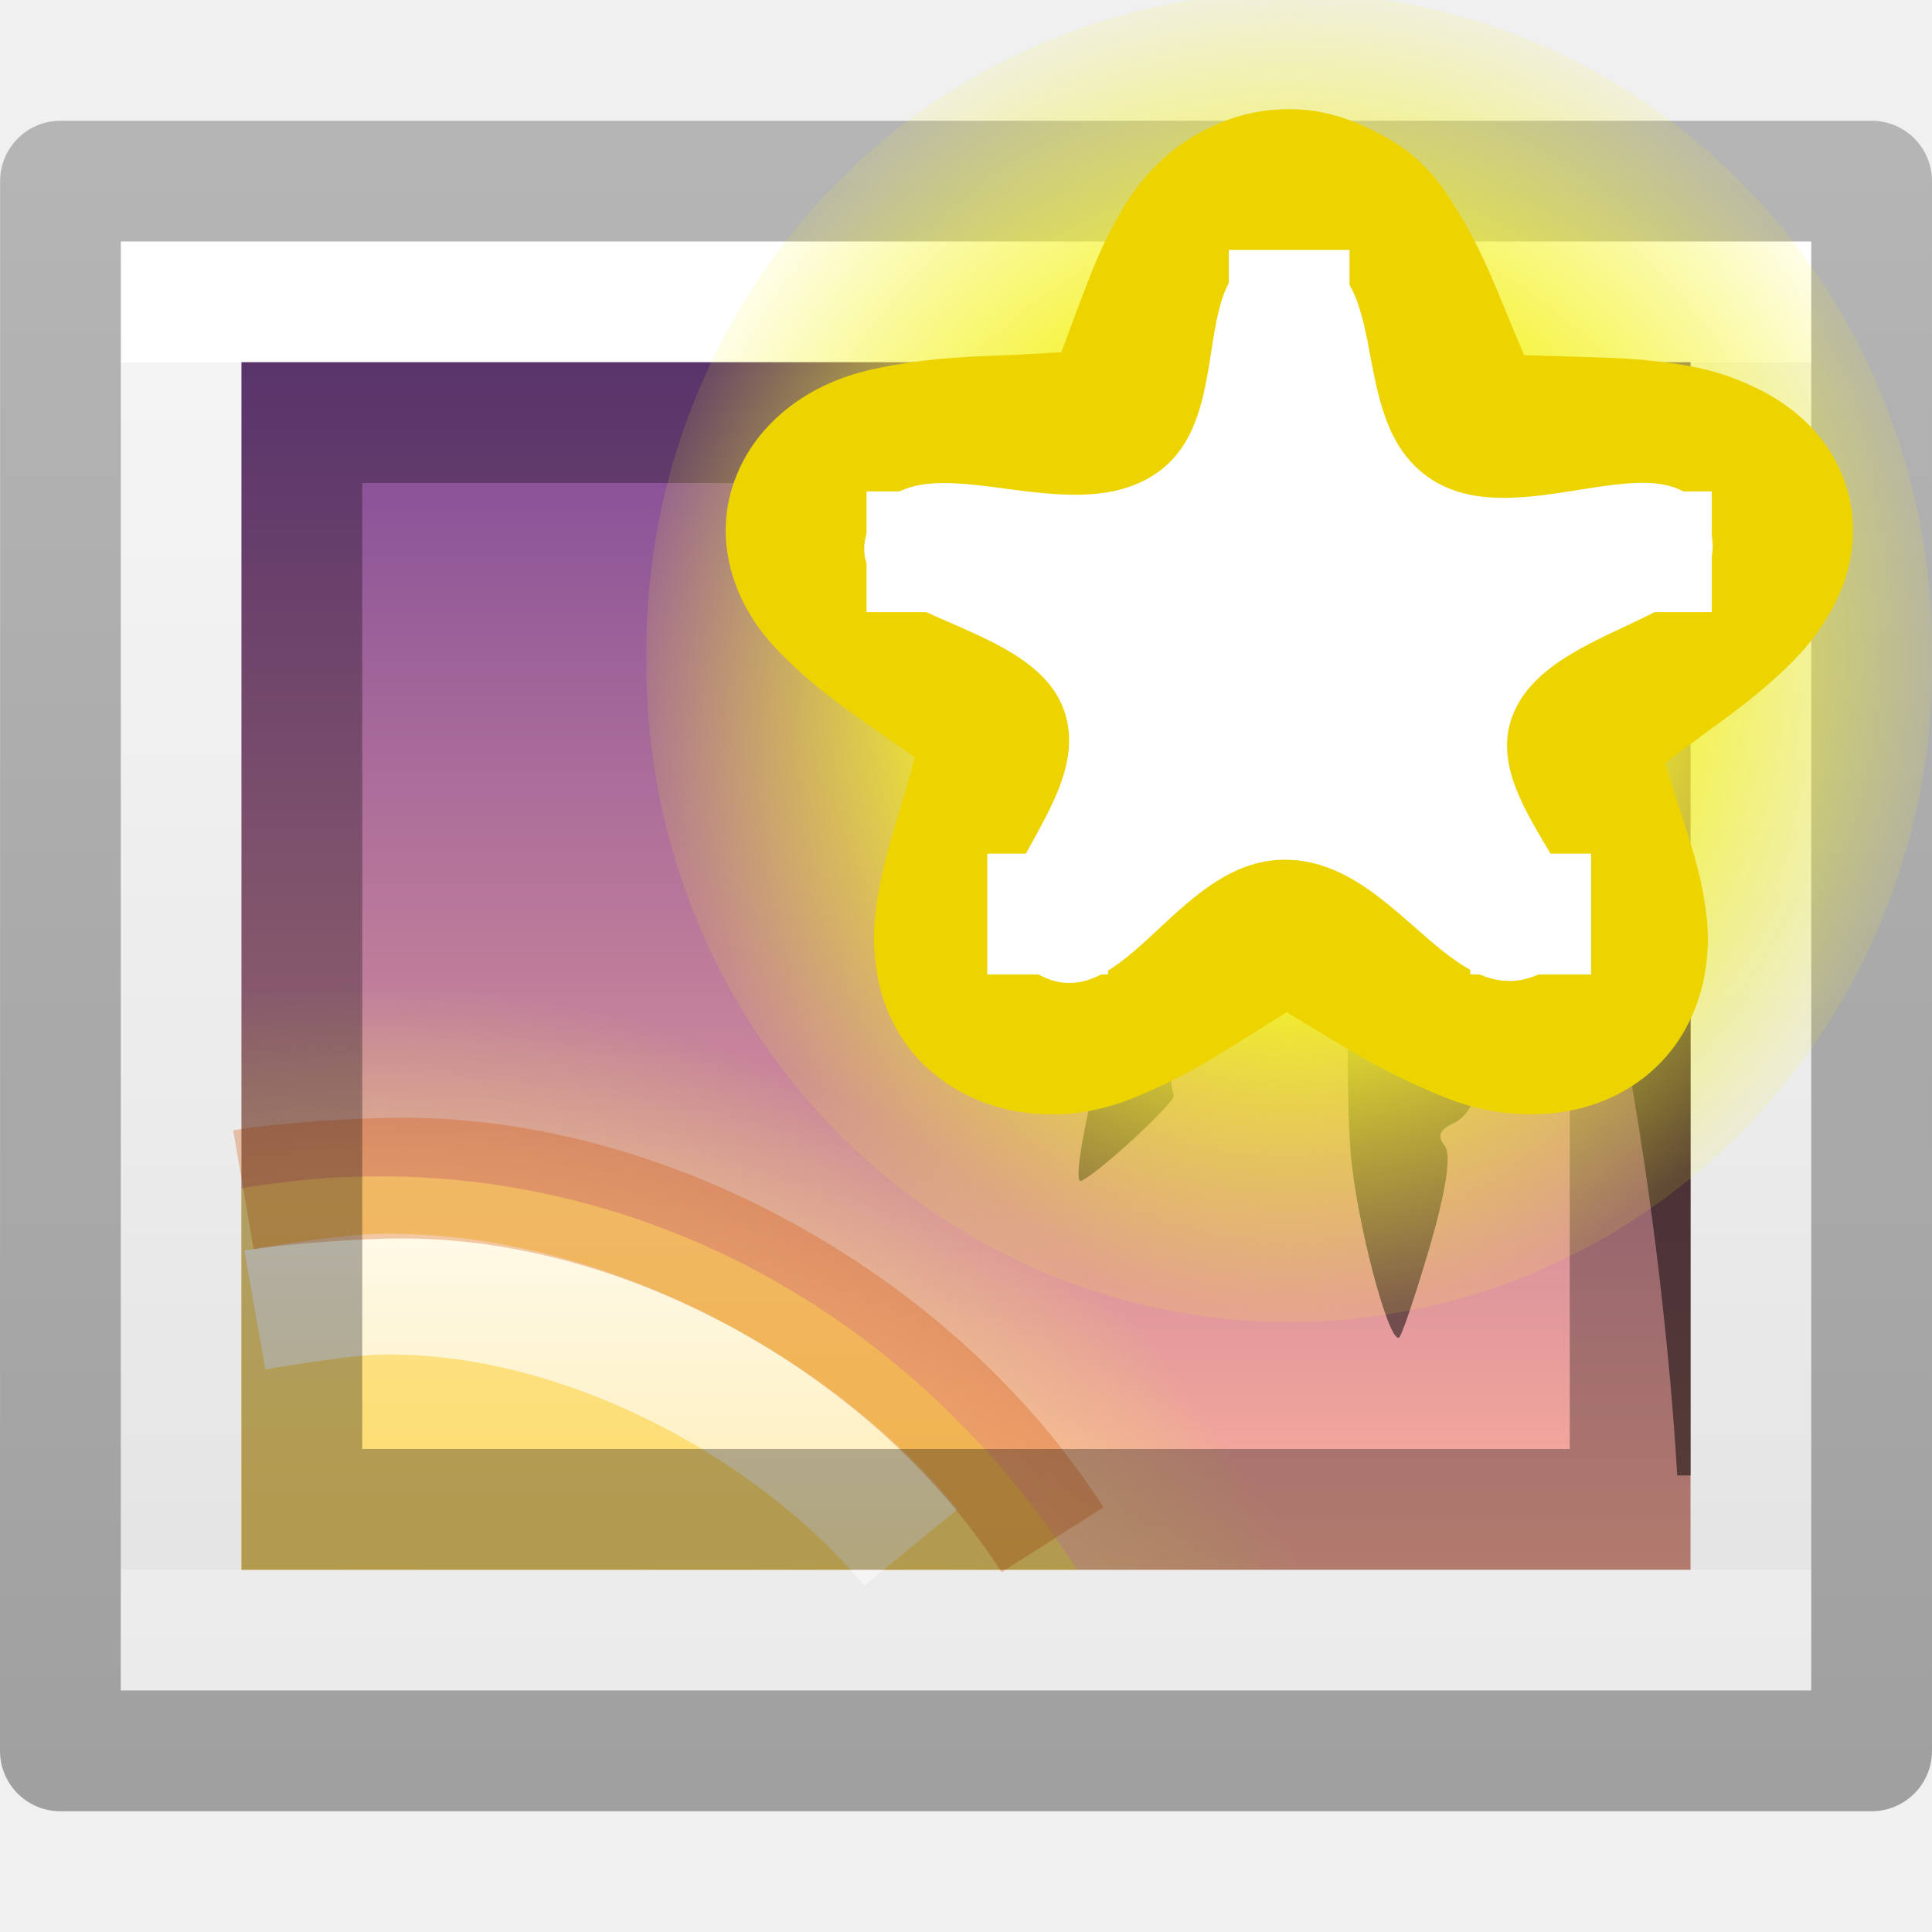
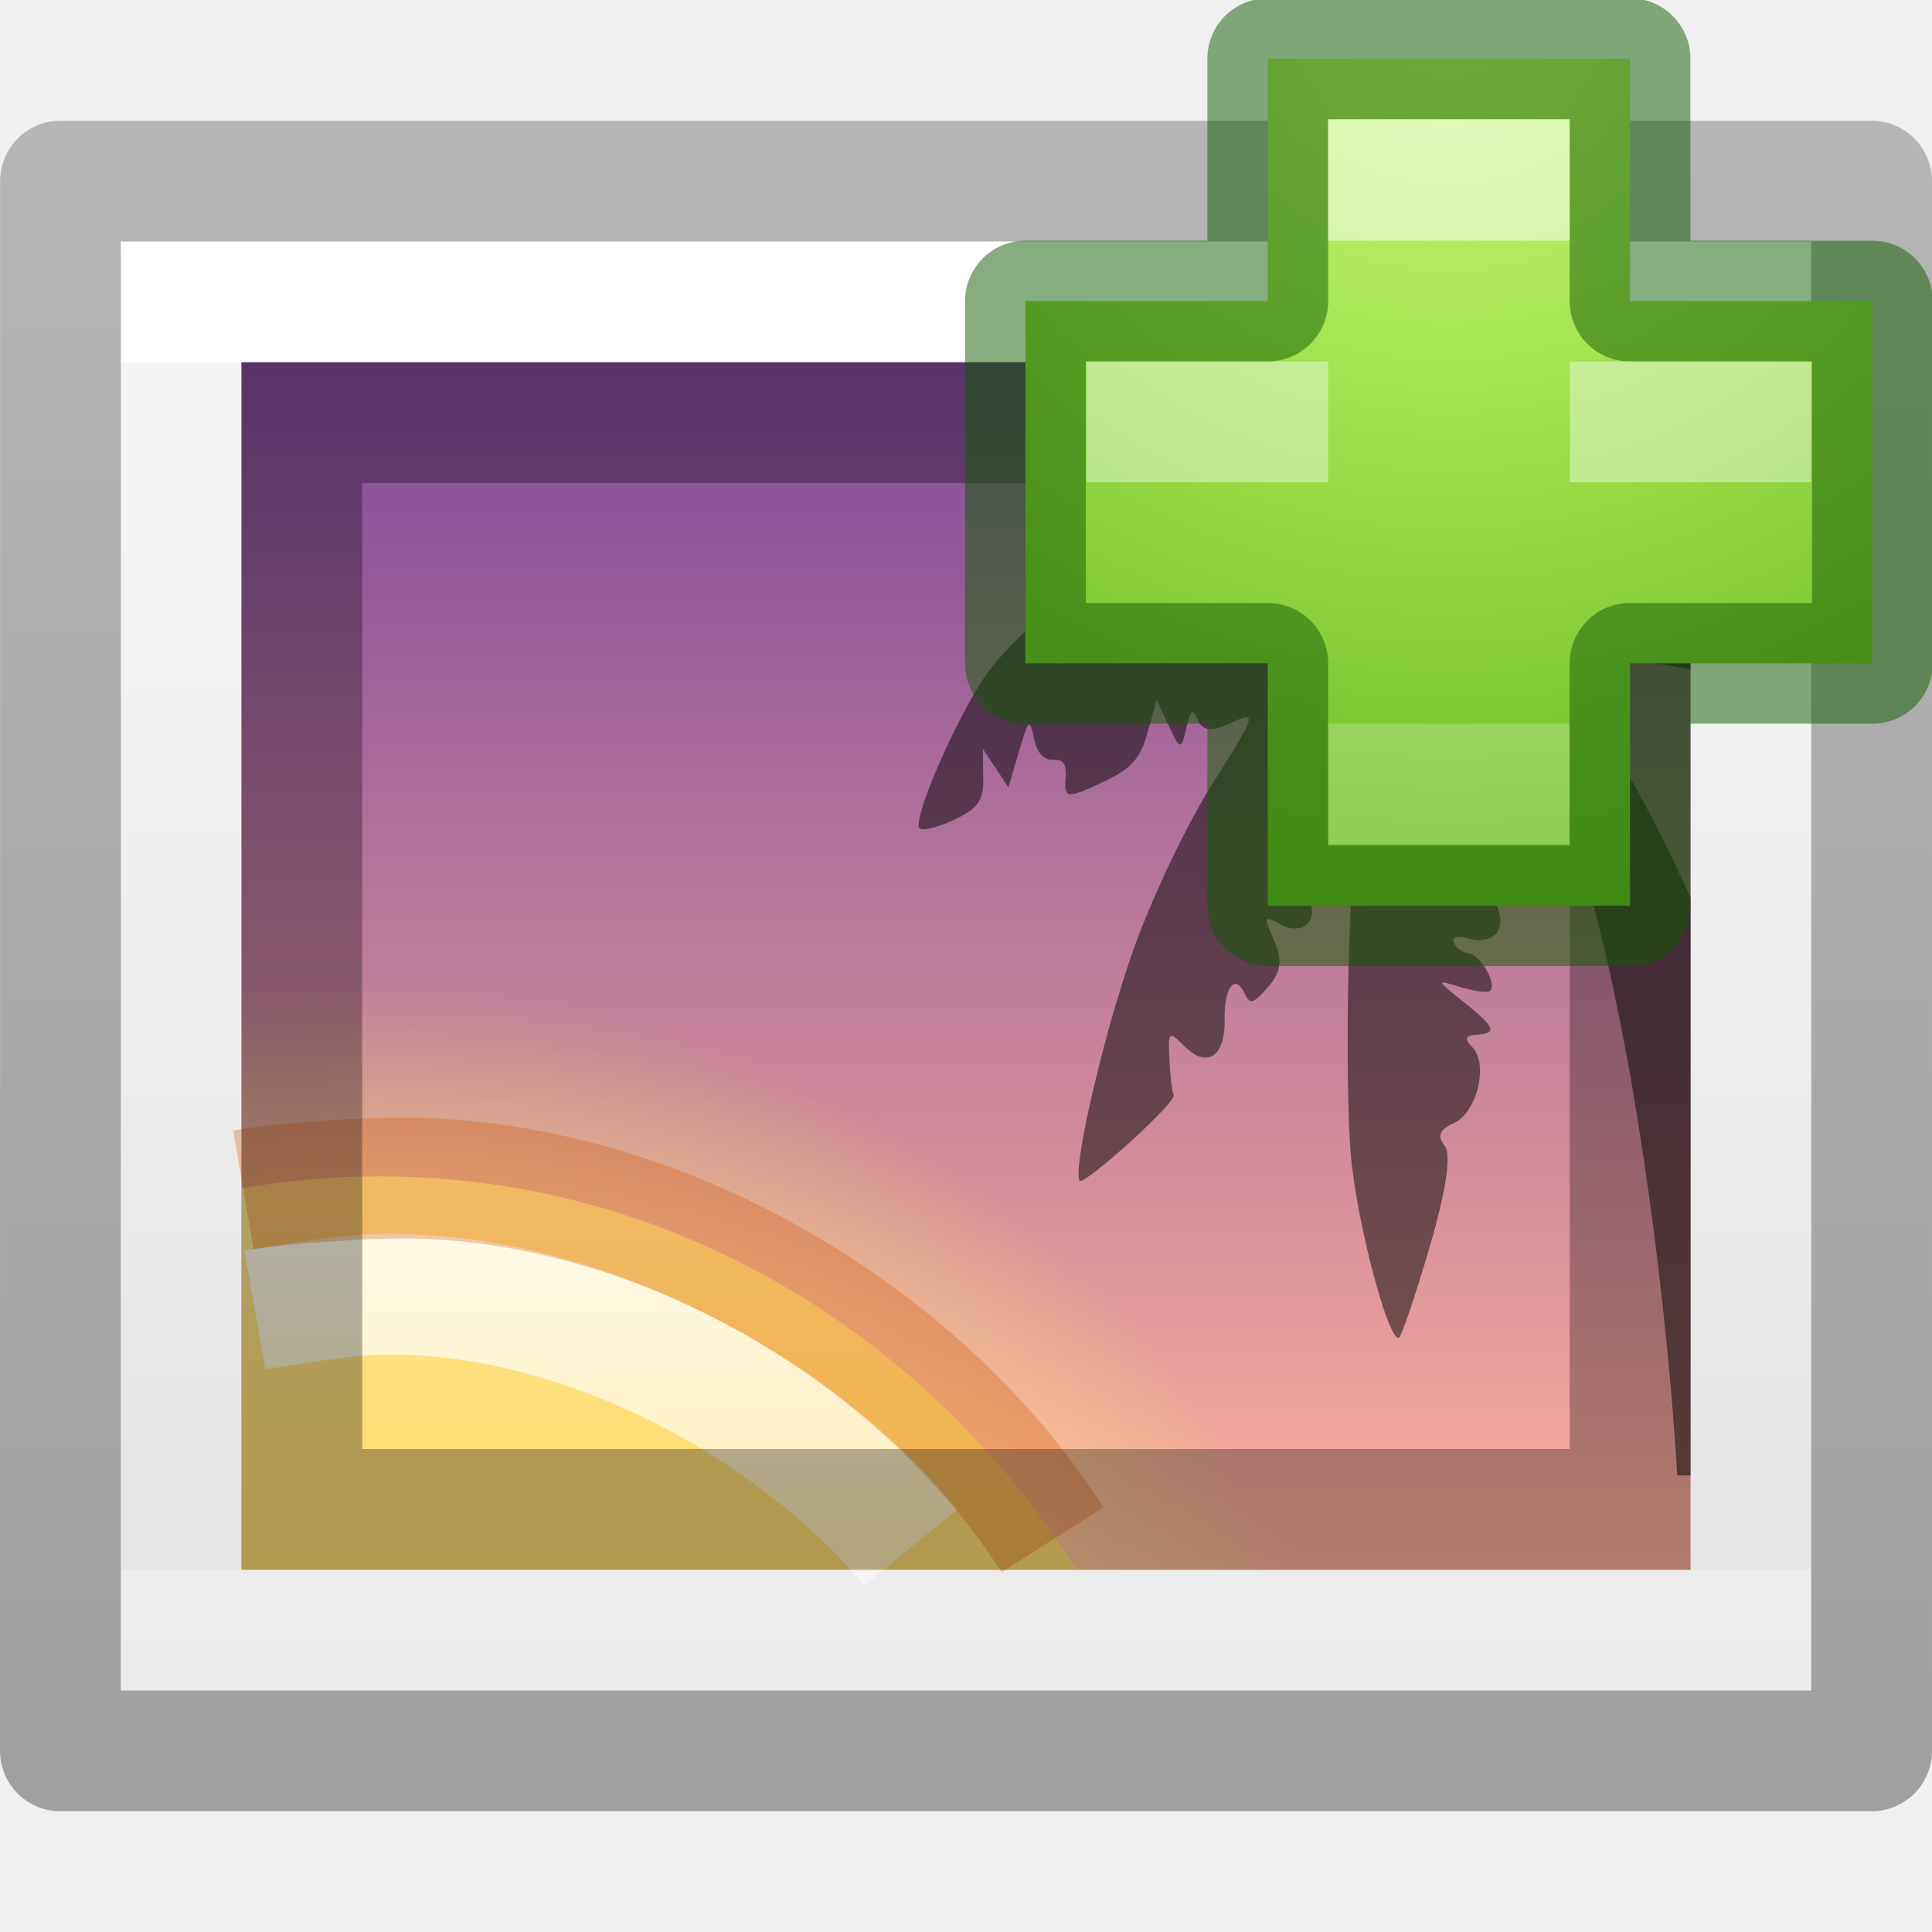
<svg xmlns="http://www.w3.org/2000/svg" xmlns:xlink="http://www.w3.org/1999/xlink" version="1.1" width="16" height="16" id="svg3810">
  <defs id="defs3812">
    <linearGradient x1="24" y1="6.923" x2="24" y2="35.385" id="linearGradient3988" xlink:href="#linearGradient3977" gradientUnits="userSpaceOnUse" gradientTransform="matrix(0.2432432,0,0,0.3513513,2.162164,0.567572)" />
    <linearGradient id="linearGradient3977">
      <stop id="stop3979" style="stop-color:#ffffff;stop-opacity:1" offset="0" />
      <stop id="stop3981" style="stop-color:#ffffff;stop-opacity:0.235" offset="0" />
      <stop id="stop3983" style="stop-color:#ffffff;stop-opacity:0.157" offset="1" />
      <stop id="stop3985" style="stop-color:#ffffff;stop-opacity:0.392" offset="1" />
    </linearGradient>
    <linearGradient id="linearGradient3600">
      <stop id="stop3602" style="stop-color:#f4f4f4;stop-opacity:1" offset="0" />
      <stop id="stop3604" style="stop-color:#dbdbdb;stop-opacity:1" offset="1" />
    </linearGradient>
    <linearGradient x1="25.132" y1="0.985" x2="25.132" y2="47.013" id="linearGradient3806" xlink:href="#linearGradient3600" gradientUnits="userSpaceOnUse" gradientTransform="matrix(0.2857136,0,0,0.304197,1.142873,1.232605)" />
    <linearGradient id="linearGradient3104-9">
      <stop id="stop3106-5" style="stop-color:#000000;stop-opacity:0.34" offset="0" />
      <stop id="stop3108-5" style="stop-color:#000000;stop-opacity:0.247" offset="1" />
    </linearGradient>
    <linearGradient x1="-51.786" y1="50.786" x2="-51.786" y2="2.906" id="linearGradient3019" xlink:href="#linearGradient3104-9" gradientUnits="userSpaceOnUse" gradientTransform="matrix(0.2537859,0,0,0.3050187,19.12898,0.314523)" />
    <linearGradient id="linearGradient4487">
      <stop id="stop4489" style="stop-color:#feaf9d;stop-opacity:1" offset="0" />
      <stop id="stop4491" style="stop-color:#7f4a98;stop-opacity:1" offset="1" />
    </linearGradient>
    <linearGradient id="linearGradient4304">
      <stop style="stop-color:#ffe6ab;stop-opacity:1" offset="0" id="stop4306" />
      <stop id="stop4312" offset="0.82" style="stop-color:#ffea8a;stop-opacity:0.639" />
      <stop style="stop-color:#e6ff4d;stop-opacity:0" offset="1" id="stop4308" />
    </linearGradient>
    <linearGradient x1="164.28" y1="241.651" x2="164.28" y2="156.784" id="linearGradient3077-9-7" xlink:href="#linearGradient4487" gradientUnits="userSpaceOnUse" gradientTransform="matrix(0.1409642,0,0,0.1170158,-15.60533,-15.29265)" />
    <linearGradient id="linearGradient4011-6-3">
      <stop offset="0" style="stop-color:#ffffff;stop-opacity:1" id="stop4013-0-0" />
      <stop offset="0.508" style="stop-color:#ffffff;stop-opacity:0.235" id="stop4015-7-9" />
      <stop offset="0.835" style="stop-color:#ffffff;stop-opacity:0.157" id="stop4017-6-8" />
      <stop offset="1" style="stop-color:#ffffff;stop-opacity:0.392" id="stop4019-8-2" />
    </linearGradient>
    <linearGradient gradientTransform="matrix(0.2437287,0,0,0.250098,-14.36486,8.918851)" gradientUnits="userSpaceOnUse" xlink:href="#linearGradient4011-6-3" id="linearGradient4488" y2="44.341" x2="71.204" y1="5.008" x1="71.204" />
    <linearGradient id="linearGradient3846">
      <stop offset="0" style="stop-color:#fff3cb;stop-opacity:1" id="stop3848" />
      <stop offset="0.262" style="stop-color:#fdde76;stop-opacity:1" id="stop3850" />
      <stop offset="0.661" style="stop-color:#f9c440;stop-opacity:1" id="stop3852" />
      <stop offset="1" style="stop-color:#e48b20;stop-opacity:1" id="stop3854" />
    </linearGradient>
    <linearGradient x1="27.084" y1="2.711" x2="49.414" y2="25.042" id="linearGradient3275-0" xlink:href="#linearGradient3846" gradientUnits="userSpaceOnUse" gradientTransform="matrix(0.5965746,0.6293622,-0.5965746,0.6293622,-11.81815,-14.10993)" />
    <radialGradient xlink:href="#linearGradient4304" id="radialGradient4310" cx="10" cy="73" fx="10" fy="73" r="30.5" gradientUnits="userSpaceOnUse" gradientTransform="matrix(0.2825043,0,0,0.2928001,0.3159977,-4.271253)" />
    <radialGradient cx="38.659" cy="9.341" r="8.342" fx="38.659" fy="9.341" id="radialGradient5583" xlink:href="#linearGradient2378" gradientUnits="userSpaceOnUse" />
    <linearGradient id="linearGradient2378">
      <stop id="stop2380" style="stop-color:#ffffff;stop-opacity:1" offset="0" />
      <stop id="stop4146" style="stop-color:#fefede;stop-opacity:0.918" offset="0.25" />
      <stop id="stop2386" style="stop-color:#f5f328;stop-opacity:1" offset="0.5" />
      <stop id="stop10317" style="stop-color:#f5f32d;stop-opacity:0.122" offset="1" />
    </linearGradient>
+     <linearGradient gradientUnits="userSpaceOnUse" y2="15.977" x2="8" y1="0.496" x1="8" id="linearGradient842" xlink:href="#linearGradient840" />
+     <linearGradient id="linearGradient840">
+       <stop id="stop836" offset="0" style="stop-color:#ffe16b;stop-opacity:1" />
+       <stop id="stop838" offset="1" style="stop-color:#f9c440;stop-opacity:1" />
+     </linearGradient>
+     <linearGradient gradientTransform="matrix(0.4893617,0,0,0.4893617,1.71318,22.72809)" gradientUnits="userSpaceOnUse" xlink:href="#linearGradient8265-821-176-38-919-66-249" id="linearGradient3674" y2="33.955" x2="15.215" y1="22.292" x1="11.566" />
+     <linearGradient id="linearGradient8265-821-176-38-919-66-249">
+       <stop offset="0" style="stop-color:#ffffff;stop-opacity:0.275" id="stop2687" />
+       <stop offset="1" style="stop-color:#ffffff;stop-opacity:0" id="stop2689" />
+     </linearGradient>
+     <linearGradient gradientTransform="matrix(0.5504826,0,0,0.5781582,-3.826225,-5.276228)" gradientUnits="userSpaceOnUse" xlink:href="#linearGradient3881" id="linearGradient3677" y2="34.714" x2="24.046" y1="11.673" x1="24.046" />
+     <linearGradient id="linearGradient3881">
+       <stop offset="0" style="stop-color:#ffffff;stop-opacity:1" id="stop3883" />
+       <stop offset="0.334" style="stop-color:#ffffff;stop-opacity:0.235" id="stop3885" />
+       <stop offset="0.679" style="stop-color:#ffffff;stop-opacity:0.157" id="stop3887" />
+       <stop offset="1" style="stop-color:#ffffff;stop-opacity:0.392" id="stop3889" />
+     </linearGradient>
+     <radialGradient cx="64.575" cy="48.605" r="31" fx="64.575" fy="48.605" id="radialGradient3259" xlink:href="#linearGradient3242-7-3-8-0-4-58-06" gradientUnits="userSpaceOnUse" gradientTransform="matrix(0,0.3852883,-0.4195884,0,25.38978,-23.79329)" />
+     <linearGradient id="linearGradient3242-7-3-8-0-4-58-06">
+       <stop id="stop3244-5-8-5-6-4-3-8" style="stop-color:#cdf87e;stop-opacity:1" offset="0" />
+       <stop id="stop3246-9-5-1-5-3-0-7" style="stop-color:#a2e34f;stop-opacity:1" offset="0.262" />
+       <stop id="stop3248-7-2-0-7-5-35-9" style="stop-color:#68b723;stop-opacity:1" offset="0.661" />
+       <stop id="stop3250-8-2-8-5-6-40-4" style="stop-color:#1d7e0d;stop-opacity:1" offset="1" />
+     </linearGradient>
  </defs>
  <path style="display:inline;fill:url(#linearGradient3806);fill-opacity:1;stroke:none" id="path4160" d="M 1,14 C 1,11.708 1.001,2 1.001,2 L 15,2 15,14 Z" />
  <path style="fill:none;stroke:url(#linearGradient3988);stroke-width:1;stroke-linecap:round;stroke-linejoin:miter;stroke-miterlimit:4;stroke-dasharray:none;stroke-dashoffset:0;stroke-opacity:1" id="rect6741-1" d="m 14.5,2.5 0,11 -13,0 0,-11 z" />
  <path style="display:inline;fill:none;stroke:url(#linearGradient3019);stroke-width:1;stroke-linecap:butt;stroke-linejoin:round;stroke-miterlimit:4;stroke-dasharray:none;stroke-dashoffset:0;stroke-opacity:1" id="path4160-8" d="m 0.5,14.5 c 0,-2.521 9.54e-4,-13 9.54e-4,-13 l 14.999,-1.3e-5 0,13 z" />
  <rect width="12" height="10" x="2" y="3" id="rect3180-1" style="color:#000000;display:inline;overflow:visible;visibility:visible;fill:url(#linearGradient3077-9-7);fill-opacity:1;fill-rule:nonzero;stroke:none;stroke-width:1;stroke-linecap:round;stroke-linejoin:miter;stroke-miterlimit:4;stroke-dasharray:none;stroke-dashoffset:0;stroke-opacity:1;marker:none;enable-background:accumulate" />
  <path style="color:#000000;clip-rule:nonzero;display:inline;overflow:visible;visibility:visible;opacity:0.6;isolation:auto;mix-blend-mode:normal;color-interpolation:sRGB;color-interpolation-filters:linearRGB;solid-color:#000000;solid-opacity:1;fill:url(#radialGradient4310);fill-opacity:1;fill-rule:evenodd;stroke:none;stroke-width:1px;stroke-linecap:butt;stroke-linejoin:miter;stroke-miterlimit:4;stroke-dasharray:none;stroke-dashoffset:0;stroke-opacity:1;marker:none;color-rendering:auto;image-rendering:auto;shape-rendering:auto;text-rendering:auto;enable-background:accumulate" d="M 3.141,7.99 C 2.754,7.99 2.374,8.02 2,8.072 L 2,13 10.832,13 C 9.411,10.03 6.5,7.99 3.141,7.99 Z" id="path2555-7-6-5-7" />
  <path style="color:#000000;clip-rule:nonzero;display:inline;overflow:visible;visibility:visible;opacity:1;isolation:auto;mix-blend-mode:normal;color-interpolation:sRGB;color-interpolation-filters:linearRGB;solid-color:#000000;solid-opacity:1;fill:url(#linearGradient3275-0);fill-opacity:1;fill-rule:evenodd;stroke:none;stroke-width:1px;stroke-linecap:butt;stroke-linejoin:miter;stroke-miterlimit:4;stroke-dasharray:none;stroke-dashoffset:0;stroke-opacity:1;marker:none;color-rendering:auto;image-rendering:auto;shape-rendering:auto;text-rendering:auto;enable-background:accumulate" d="M 3.141,9.742 C 2.752,9.742 2.372,9.777 2,9.842 L 2,13 8.918,13 C 7.668,11.036 5.546,9.742 3.141,9.742 Z" id="path2555-7-6-5" />
  <path style="opacity:0.5;fill:#000000;fill-opacity:1" d="m 8.719,3 c -0.002,0.02 3.33e-4,0.039 0.009,0.058 0.029,0.066 0.116,0.075 0.228,0.023 0.099,-0.046 0.195,-0.052 0.212,-0.012 0.017,0.04 -0.017,0.095 -0.077,0.123 -0.142,0.066 -0.126,0.092 0.215,0.339 0.264,0.191 0.314,0.197 0.593,0.068 0.242,-0.112 0.307,-0.114 0.312,-0.013 0.004,0.074 0.048,0.11 0.106,0.087 0.055,-0.023 0.04,0.022 -0.033,0.099 -0.086,0.091 -0.101,0.172 -0.041,0.232 0.078,0.077 0.007,0.131 -0.466,0.35 C 9.172,4.634 8.572,5.084 8.21,5.53 7.985,5.808 7.563,6.743 7.612,6.855 c 0.014,0.031 0.14,0.003 0.28,-0.062 0.21,-0.097 0.254,-0.16 0.251,-0.355 l -0.004,-0.237 0.106,0.159 0.106,0.16 0.087,-0.294 c 0.081,-0.274 0.089,-0.281 0.125,-0.109 0.023,0.114 0.083,0.18 0.157,0.175 0.089,-0.006 0.115,0.035 0.105,0.163 -0.012,0.156 0.015,0.158 0.294,0.029 C 9.367,6.37 9.442,6.289 9.503,6.068 l 0.075,-0.274 0.101,0.215 c 0.095,0.204 0.102,0.205 0.145,0.025 0.039,-0.165 0.051,-0.174 0.098,-0.067 0.039,0.089 0.116,0.093 0.28,0.017 0.211,-0.098 0.201,-0.065 -0.153,0.494 C 9.839,6.806 9.545,7.422 9.393,7.846 9.128,8.584 8.847,9.829 8.956,9.779 9.107,9.709 9.742,9.121 9.72,9.071 9.706,9.039 9.69,8.905 9.685,8.772 9.675,8.535 9.677,8.533 9.809,8.665 c 0.187,0.187 0.339,0.086 0.333,-0.22 -0.006,-0.272 0.089,-0.391 0.169,-0.211 0.039,0.088 0.073,0.077 0.191,-0.06 0.108,-0.124 0.12,-0.221 0.049,-0.385 -0.089,-0.201 -0.084,-0.212 0.059,-0.132 0.163,0.092 0.308,-0.023 0.236,-0.186 -0.027,-0.062 0.027,-0.111 0.158,-0.144 0.11,-0.028 0.197,-0.025 0.195,0.006 -0.044,0.516 -0.052,1.759 -0.013,2.221 0.047,0.557 0.312,1.565 0.4,1.524 0.021,-0.01 0.135,-0.347 0.253,-0.748 0.136,-0.465 0.183,-0.77 0.126,-0.841 -0.065,-0.082 -0.046,-0.132 0.077,-0.189 0.192,-0.089 0.288,-0.492 0.149,-0.63 -0.068,-0.067 -0.056,-0.096 0.043,-0.102 0.171,-0.012 0.15,-0.06 -0.125,-0.28 -0.217,-0.174 -0.218,-0.176 -0.023,-0.116 0.109,0.033 0.22,0.051 0.247,0.038 0.077,-0.036 -0.065,-0.302 -0.167,-0.314 -0.051,-0.006 -0.107,-0.045 -0.126,-0.087 -0.021,-0.049 0.02,-0.063 0.113,-0.038 0.26,0.069 0.359,-0.127 0.185,-0.367 -0.085,-0.116 -0.199,-0.235 -0.254,-0.262 -0.07,-0.035 -0.04,-0.065 0.097,-0.1 0.12,-0.03 0.181,-0.082 0.158,-0.134 -0.021,-0.047 0.003,-0.08 0.052,-0.074 0.049,0.006 0.112,-0.139 0.142,-0.321 0.029,-0.182 0.073,-0.341 0.096,-0.352 0.664,0.71 1.147,4.079 1.261,6.058 l 0.111,0 0,-4.785 C 13.664,6.692 13.308,6.053 12.987,5.713 12.585,5.287 12.567,5.224 12.872,5.32 c 0.171,0.054 0.182,0.044 0.173,-0.146 -0.01,-0.195 -0.004,-0.193 0.151,0.027 0.127,0.18 0.271,0.249 0.668,0.32 0.051,0.009 0.088,0.014 0.136,0.022 l 0,-1.756 c -0.008,3.8e-5 -0.017,-9.44e-4 -0.025,-8.57e-4 l -0.353,0.003 0.264,-0.125 C 13.927,3.646 13.965,3.623 14,3.6 L 14,3.048 13.772,3 13,3 12.239,3.357 12.195,3.108 C 12.19,3.076 12.178,3.037 12.169,3 l -1.179,0 c -4.47e-4,4.711e-4 9.98e-4,0.005 4.48e-4,0.005 C 10.988,3.006 10.977,3.001 10.972,3 L 8.719,3 Z m 1.989,2.238 c 0.079,0.011 0.091,0.215 0.002,0.332 -0.059,0.077 -0.127,0.149 -0.151,0.16 -0.063,0.029 0.048,-0.451 0.112,-0.484 0.014,-0.007 0.027,-0.009 0.038,-0.008 z" id="path4427" />
  <path style="color:#000000;display:inline;overflow:visible;visibility:visible;opacity:0.8;fill:none;stroke:url(#linearGradient4488);stroke-width:1;stroke-linecap:butt;stroke-linejoin:round;stroke-miterlimit:4;stroke-dasharray:none;stroke-dashoffset:0;stroke-opacity:1;marker:none;enable-background:accumulate" d="M 7.543,12.816 C 6.632,11.704 4.868,10.688 3.15,10.718 c -0.261,0.004 -0.79,0.087 -1.039,0.131" id="path8655-6-9-8" />
  <path style="color:#000000;clip-rule:nonzero;display:inline;overflow:visible;visibility:visible;opacity:0.3;isolation:auto;mix-blend-mode:normal;color-interpolation:sRGB;color-interpolation-filters:linearRGB;solid-color:#000000;solid-opacity:1;fill:none;fill-opacity:1;fill-rule:evenodd;stroke:#d25000;stroke-width:1;stroke-linecap:butt;stroke-linejoin:miter;stroke-miterlimit:4;stroke-dasharray:none;stroke-dashoffset:0;stroke-opacity:1;marker:none;color-rendering:auto;image-rendering:auto;shape-rendering:auto;text-rendering:auto;enable-background:accumulate" d="M 8.716,12.752 C 7.621,11.035 5.437,9.756 3.332,9.756 c -0.34,0 -0.99,0.042 -1.316,0.098" id="path2555-7-4-7-3" />
  <rect width="11" height="9" x="2.5" y="3.5" id="rect3180" style="color:#000000;display:inline;overflow:visible;visibility:visible;opacity:0.3;fill:none;fill-opacity:1;fill-rule:nonzero;stroke:#000000;stroke-width:1;stroke-linecap:round;stroke-linejoin:miter;stroke-miterlimit:4;stroke-dasharray:none;stroke-dashoffset:0;stroke-opacity:1;marker:none;enable-background:accumulate" />
-   <g transform="translate(-16.82361,-421.9304)" id="g11289">
-     <g transform="translate(1,-2)" id="g11291">
-       <path d="m 47.001,9.341 a 8.342,8.342 0 1 1 -16.683,0 8.342,8.342 0 1 1 16.683,0 z" transform="matrix(0.6381964,0,0,0.6527009,1.828057,423.278)" id="path11293" style="fill:url(#radialGradient5583);fill-opacity:1;fill-rule:evenodd;stroke:none" />
-       <path d="m 33.719,0.031 c -0.468,-0.024 -1.009,0.014 -1.562,0.25 -1.13,0.481 -1.701,1.448 -1.938,2.062 -0.237,0.614 -0.281,1.055 -0.312,1.469 -0.063,0.828 0.01,1.522 0.062,2.188 0.033,0.42 0.069,0.727 0.094,1.062 -0.32,0.161 -0.619,0.329 -1.031,0.531 -0.61,0.3 -1.253,0.617 -1.938,1.094 -0.342,0.238 -0.72,0.5 -1.125,1 -0.405,0.5 -0.92,1.418 -0.812,2.625 0.109,1.225 0.835,2.054 1.344,2.469 0.509,0.415 0.929,0.591 1.312,0.75 0.767,0.318 1.443,0.467 2.094,0.625 0.424,0.103 0.729,0.166 1.062,0.25 0.056,0.356 0.119,0.697 0.188,1.156 0.1,0.671 0.192,1.392 0.438,2.188 0.123,0.398 0.273,0.807 0.625,1.344 0.352,0.537 1.043,1.324 2.219,1.594 1.189,0.273 2.197,-0.144 2.75,-0.5 0.553,-0.356 0.856,-0.716 1.125,-1.031 0.538,-0.63 0.902,-1.215 1.25,-1.781 0.224,-0.364 0.384,-0.619 0.562,-0.906 0.358,0.056 0.696,0.112 1.156,0.188 0.672,0.11 1.386,0.209 2.219,0.219 0.416,0.005 0.852,0.013 1.469,-0.156 0.617,-0.169 1.598,-0.588 2.219,-1.625 0.63,-1.051 0.511,-2.177 0.344,-2.812 -0.168,-0.635 -0.377,-1.021 -0.594,-1.375 -0.433,-0.707 -0.912,-1.242 -1.344,-1.75 -0.276,-0.325 -0.47,-0.553 -0.688,-0.812 0.161,-0.316 0.321,-0.627 0.531,-1.031 0.312,-0.6 0.639,-1.212 0.906,-2 C 46.477,6.919 46.596,6.484 46.625,5.844 46.654,5.203 46.539,4.155 45.75,3.25 44.95,2.332 43.904,2.103 43.25,2.062 c -0.654,-0.04 -1.097,0.031 -1.5,0.125 -0.806,0.189 -1.478,0.469 -2.094,0.719 -0.402,0.163 -0.683,0.28 -1,0.406 C 38.401,3.058 38.17,2.83 37.844,2.5 37.367,2.017 36.855,1.497 36.188,1 35.854,0.751 35.505,0.475 34.906,0.25 34.607,0.137 34.187,0.056 33.719,0.031 Z" transform="matrix(0.3735602,0.1529503,-0.1660098,0.3441734,14.55521,419.8191)" id="path11295" style="color:#000000;display:inline;overflow:visible;visibility:visible;fill:#edd400;fill-opacity:1;fill-rule:evenodd;stroke:none;stroke-width:0.5;marker:none" />
-       <path d="m 44.503,15.465 c -1.192,1.967 -3.665,-0.99 -5.763,-0.049 -2.025,0.908 -1.432,4.753 -3.592,4.246 -2.239,-0.526 -0.191,-3.792 -1.734,-5.496 -1.489,-1.645 -4.963,0.107 -5.148,-2.104 -0.192,-2.292 3.547,-1.353 4.692,-3.348 1.104,-1.925 -1.635,-4.687 0.41,-5.546 2.12,-0.891 2.383,2.956 4.634,3.427 2.172,0.455 3.952,-3.004 5.401,-1.324 1.502,1.741 -2.074,3.18 -1.828,5.466 0.238,2.206 4.078,2.83 2.928,4.728 z" transform="matrix(0.3831859,0.1529503,-0.1702874,0.3441734,14.24127,419.8191)" id="path11297" style="color:#000000;display:inline;overflow:visible;visibility:visible;fill:#ffffff;fill-opacity:1;fill-rule:evenodd;stroke:none;stroke-width:0.5;marker:none" />
-     </g>
-     <rect width="1" height="1" x="27" y="424" id="rect11299" style="fill:#ffffff;fill-opacity:1;stroke:none" />
-     <rect width="1" height="1" x="24" y="426" id="rect11301" style="fill:#ffffff;fill-opacity:1;stroke:none" />
-     <rect width="1" height="1" x="30" y="426" id="rect11303" style="fill:#ffffff;fill-opacity:1;stroke:none" />
-     <rect width="1" height="1" x="29" y="429" id="rect11305" style="fill:#ffffff;fill-opacity:1;stroke:none" />
-     <rect width="1" height="1" x="25" y="429" id="rect11307" style="fill:#ffffff;fill-opacity:1;stroke:none" />
+   <g id="g901" transform="translate(6.999108,-1.006466)">
+     <path d="M 3.5,3.5 V 1.492 h 3 V 3.5 h 2.007 v 3 H 6.5 V 8.507 h -3 V 6.5 H 1.493 v -3 z" id="path2262" style="color:#000000;display:inline;overflow:visible;visibility:visible;fill:url(#radialGradient3259);fill-opacity:1;fill-rule:nonzero;stroke:none;stroke-width:0.985;stroke-linecap:round;stroke-linejoin:round;stroke-miterlimit:4;stroke-dasharray:none;stroke-dashoffset:0;stroke-opacity:1;marker:none;enable-background:accumulate" />
+     <path d="M 3.5,3.5 V 1.492 h 3 V 3.5 h 2.007 v 3 H 6.5 V 8.507 h -3 V 6.5 H 1.493 v -3 z" id="path2262-5" style="color:#000000;clip-rule:nonzero;display:inline;overflow:visible;visibility:visible;opacity:0.5;isolation:auto;mix-blend-mode:normal;color-interpolation:sRGB;color-interpolation-filters:linearRGB;solid-color:#000000;solid-opacity:1;fill:none;fill-opacity:1;fill-rule:nonzero;stroke:#0f5a00;stroke-width:1;stroke-linecap:round;stroke-linejoin:round;stroke-miterlimit:4;stroke-dasharray:none;stroke-dashoffset:0;stroke-opacity:1;marker:none;color-rendering:auto;image-rendering:auto;shape-rendering:auto;text-rendering:auto;enable-background:accumulate" />
+     <rect y="2" x="4" height="1" width="2" id="rect4304" style="color:#000000;clip-rule:nonzero;display:inline;overflow:visible;visibility:visible;opacity:0.5;isolation:auto;mix-blend-mode:normal;color-interpolation:sRGB;color-interpolation-filters:linearRGB;solid-color:#000000;solid-opacity:1;fill:#ffffff;fill-opacity:1;fill-rule:nonzero;stroke:none;stroke-width:1;stroke-linecap:round;stroke-linejoin:round;stroke-miterlimit:4;stroke-dasharray:none;stroke-dashoffset:0;stroke-opacity:1;marker:none;color-rendering:auto;image-rendering:auto;shape-rendering:auto;text-rendering:auto;enable-background:accumulate" />
+     <rect y="7" x="4" height="1" width="2" id="rect4304-6" style="color:#000000;clip-rule:nonzero;display:inline;overflow:visible;visibility:visible;opacity:0.2;isolation:auto;mix-blend-mode:normal;color-interpolation:sRGB;color-interpolation-filters:linearRGB;solid-color:#000000;solid-opacity:1;fill:#ffffff;fill-opacity:1;fill-rule:nonzero;stroke:none;stroke-width:1;stroke-linecap:round;stroke-linejoin:round;stroke-miterlimit:4;stroke-dasharray:none;stroke-dashoffset:0;stroke-opacity:1;marker:none;color-rendering:auto;image-rendering:auto;shape-rendering:auto;text-rendering:auto;enable-background:accumulate" />
+     <path style="color:#000000;clip-rule:nonzero;display:inline;overflow:visible;visibility:visible;opacity:0.4;isolation:auto;mix-blend-mode:normal;color-interpolation:sRGB;color-interpolation-filters:linearRGB;solid-color:#000000;solid-opacity:1;fill:#ffffff;fill-opacity:1;fill-rule:nonzero;stroke:none;stroke-width:1;stroke-linecap:round;stroke-linejoin:round;stroke-miterlimit:4;stroke-dasharray:none;stroke-dashoffset:0;stroke-opacity:1;marker:none;color-rendering:auto;image-rendering:auto;shape-rendering:auto;text-rendering:auto;enable-background:accumulate" d="m 2,4 v 1 h 2 v -1 z m 4,0 v 1 h 2 v -1 z" id="rect4304-6-2" />
  </g>
</svg>
